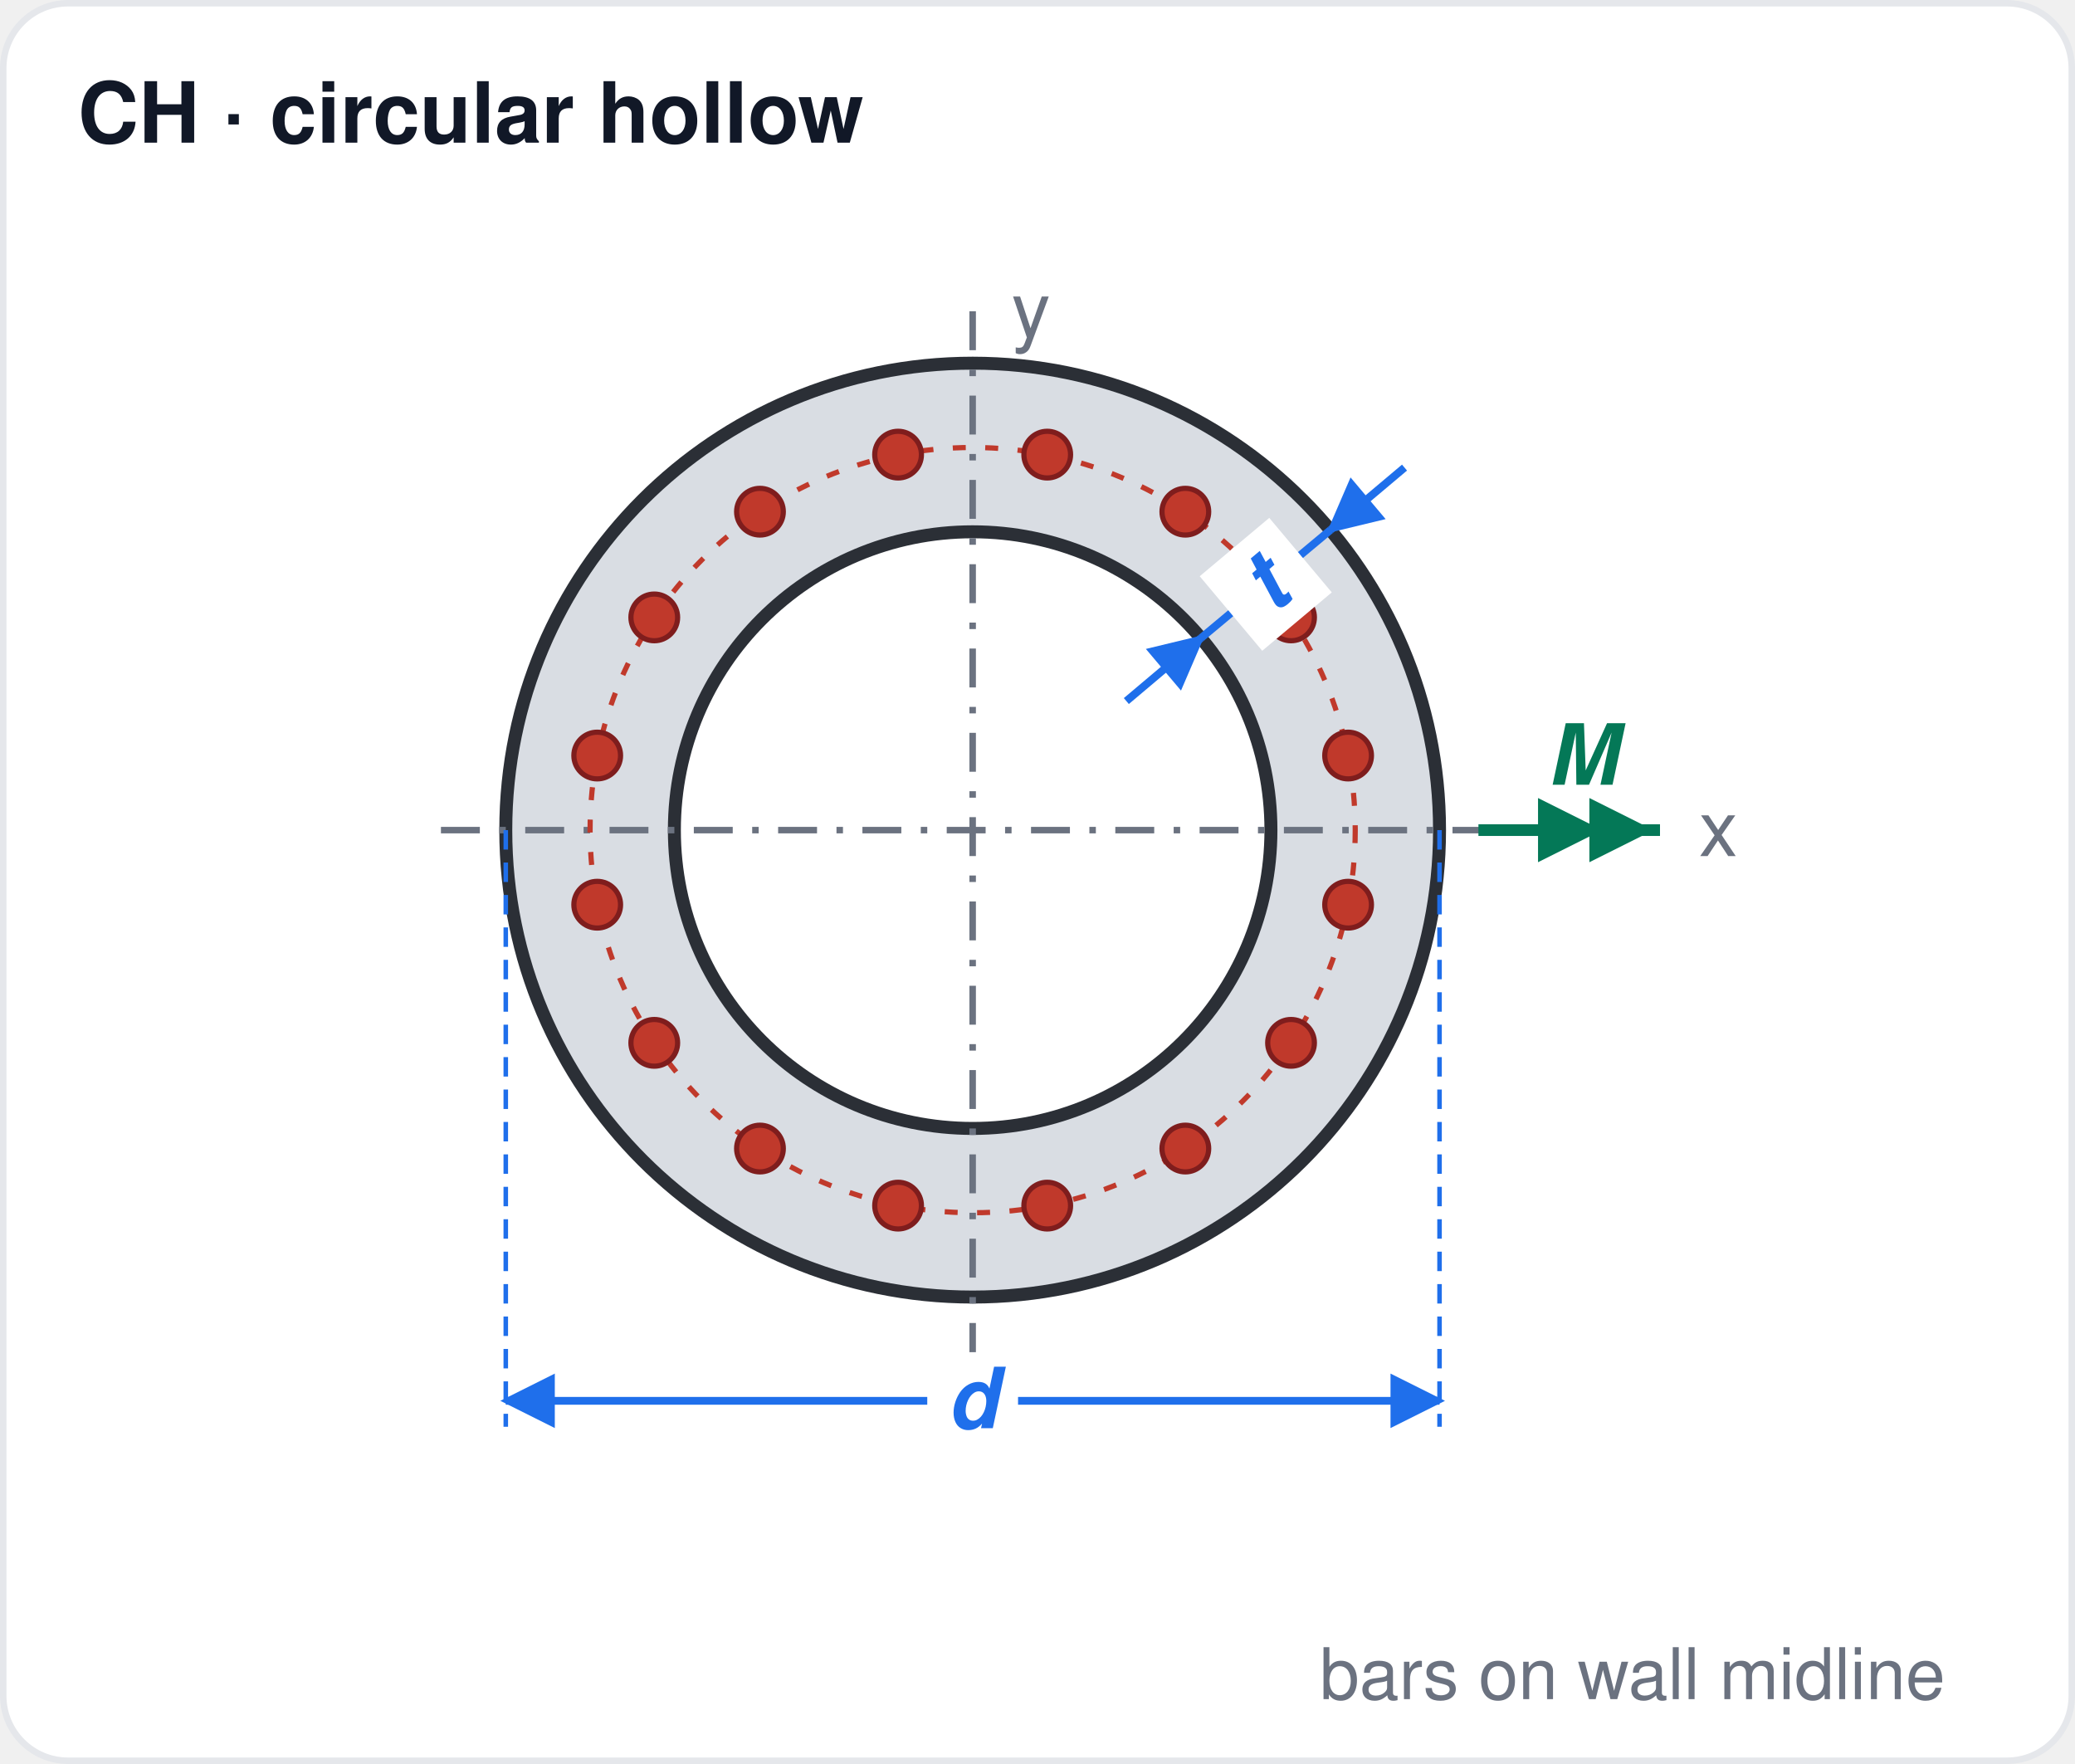
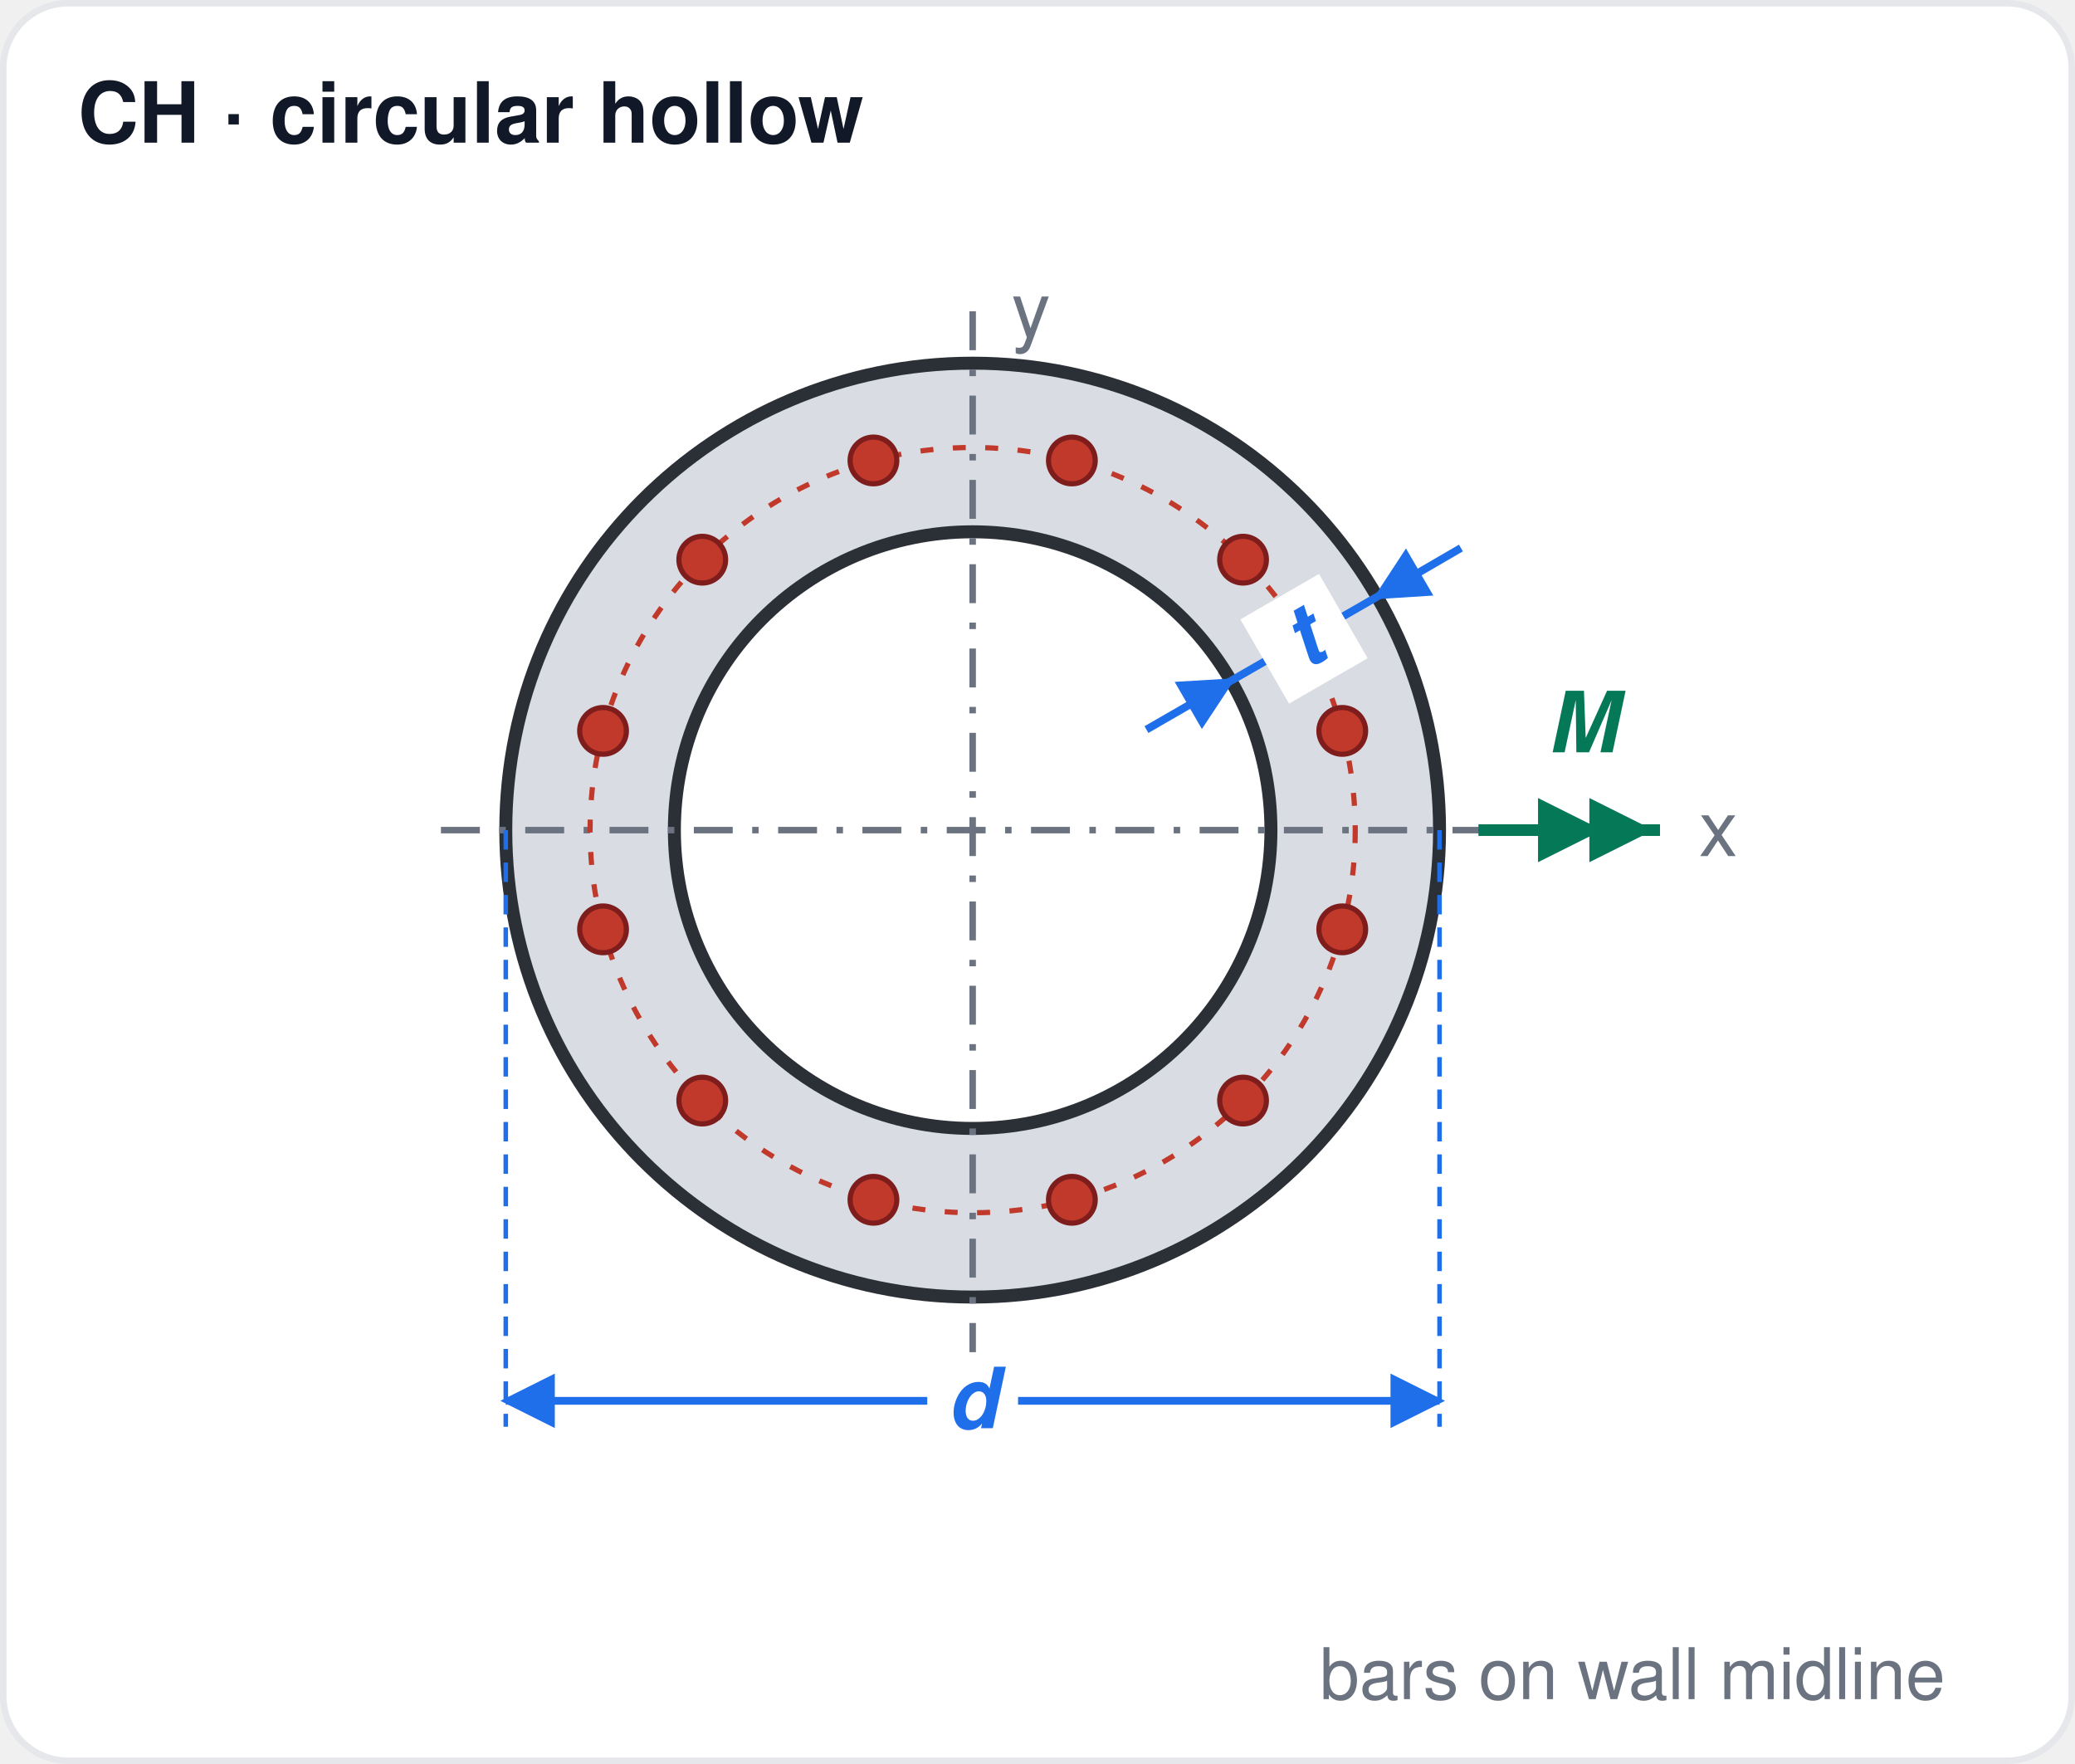
<svg xmlns="http://www.w3.org/2000/svg" width="320" height="272" viewBox="0 0 320 272" font-family="Helvetica, Arial, sans-serif" font-size="13">
  <rect x="0.5" y="0.5" width="319" height="271" rx="10" fill="#ffffff" stroke="#e5e7eb" />
  <defs>
    <marker id="a" viewBox="0 0 10 10" refX="9" refY="5" markerWidth="7" markerHeight="7" orient="auto-start-reverse">
      <path d="M0,0 L10,5 L0,10 z" fill="#1f6feb" />
    </marker>
    <marker id="mm" viewBox="0 0 20 10" refX="19" refY="5" markerWidth="11" markerHeight="5.5" orient="auto">
      <path d="M0,0 L10,5 L0,10 z M8,0 L18,5 L8,10 z" fill="#047857" />
    </marker>
    <marker id="m" viewBox="0 0 10 10" refX="9" refY="5" markerWidth="8" markerHeight="8" orient="auto-start-reverse">
      <path d="M0,0 L10,5 L0,10 z" fill="#6b7280" />
    </marker>
  </defs>
  <path d="M78,128 a72,72 0 1,0 144,0 a72,72 0 1,0 -144,0 Z M104,128 a46,46 0 1,1 92,0 a46,46 0 1,1 -92,0 Z" fill="#d9dde3" fill-rule="evenodd" stroke="#2b2f36" stroke-width="2" />
  <line x1="68" y1="128" x2="230" y2="128" stroke="#6b7280" stroke-width="1" stroke-dasharray="6,3,1,3" />
  <line x1="150" y1="210" x2="150" y2="48" stroke="#6b7280" stroke-width="1" stroke-dasharray="6,3,1,3" />
  <line x1="228.0" y1="128.0" x2="256.0" y2="128.0" stroke="#047857" stroke-width="1.8" marker-end="url(#mm)" />
-   <text x="244.0" y="121.0" fill="#047857" font-weight="bold" font-style="italic" text-anchor="middle">M</text>
+   <text x="244.0" y="116.0" fill="#047857" font-weight="bold" font-style="italic" text-anchor="middle">M</text>
  <text x="262" y="132" fill="#6b7280" text-anchor="start" font-size="12" font-weight="normal">x</text>
  <text x="156" y="52" fill="#6b7280" text-anchor="start" font-size="12" font-weight="normal">y</text>
  <circle cx="150" cy="128" r="59.0" fill="none" stroke="#c0392b" stroke-width="0.8" stroke-dasharray="2,3" />
-   <circle cx="207.9" cy="139.5" r="3.6" fill="#c0392b" stroke="#7f1d1d" stroke-width="0.8" />
-   <circle cx="199.1" cy="160.8" r="3.6" fill="#c0392b" stroke="#7f1d1d" stroke-width="0.8" />
-   <circle cx="182.8" cy="177.1" r="3.6" fill="#c0392b" stroke="#7f1d1d" stroke-width="0.8" />
-   <circle cx="161.5" cy="185.9" r="3.6" fill="#c0392b" stroke="#7f1d1d" stroke-width="0.8" />
-   <circle cx="138.5" cy="185.9" r="3.6" fill="#c0392b" stroke="#7f1d1d" stroke-width="0.8" />
-   <circle cx="117.2" cy="177.1" r="3.6" fill="#c0392b" stroke="#7f1d1d" stroke-width="0.8" />
-   <circle cx="100.9" cy="160.8" r="3.6" fill="#c0392b" stroke="#7f1d1d" stroke-width="0.8" />
-   <circle cx="92.1" cy="139.5" r="3.6" fill="#c0392b" stroke="#7f1d1d" stroke-width="0.8" />
-   <circle cx="92.1" cy="116.5" r="3.6" fill="#c0392b" stroke="#7f1d1d" stroke-width="0.8" />
-   <circle cx="100.9" cy="95.2" r="3.6" fill="#c0392b" stroke="#7f1d1d" stroke-width="0.8" />
-   <circle cx="117.2" cy="78.9" r="3.6" fill="#c0392b" stroke="#7f1d1d" stroke-width="0.8" />
-   <circle cx="138.5" cy="70.1" r="3.6" fill="#c0392b" stroke="#7f1d1d" stroke-width="0.8" />
-   <circle cx="161.5" cy="70.1" r="3.6" fill="#c0392b" stroke="#7f1d1d" stroke-width="0.8" />
-   <circle cx="182.8" cy="78.9" r="3.6" fill="#c0392b" stroke="#7f1d1d" stroke-width="0.8" />
-   <circle cx="199.1" cy="95.2" r="3.6" fill="#c0392b" stroke="#7f1d1d" stroke-width="0.8" />
-   <circle cx="207.9" cy="116.5" r="3.6" fill="#c0392b" stroke="#7f1d1d" stroke-width="0.8" />
+   <circle cx="207.0" cy="143.3" r="3.6" fill="#c0392b" stroke="#7f1d1d" stroke-width="0.8" />
+   <circle cx="191.7" cy="169.7" r="3.6" fill="#c0392b" stroke="#7f1d1d" stroke-width="0.8" />
+   <circle cx="165.3" cy="185.0" r="3.6" fill="#c0392b" stroke="#7f1d1d" stroke-width="0.8" />
+   <circle cx="134.7" cy="185.0" r="3.6" fill="#c0392b" stroke="#7f1d1d" stroke-width="0.8" />
+   <circle cx="108.3" cy="169.7" r="3.6" fill="#c0392b" stroke="#7f1d1d" stroke-width="0.8" />
+   <circle cx="93.0" cy="143.3" r="3.6" fill="#c0392b" stroke="#7f1d1d" stroke-width="0.8" />
+   <circle cx="93.0" cy="112.7" r="3.6" fill="#c0392b" stroke="#7f1d1d" stroke-width="0.8" />
+   <circle cx="108.3" cy="86.3" r="3.6" fill="#c0392b" stroke="#7f1d1d" stroke-width="0.8" />
+   <circle cx="134.7" cy="71.0" r="3.6" fill="#c0392b" stroke="#7f1d1d" stroke-width="0.8" />
+   <circle cx="165.3" cy="71.0" r="3.6" fill="#c0392b" stroke="#7f1d1d" stroke-width="0.8" />
+   <circle cx="191.7" cy="86.3" r="3.6" fill="#c0392b" stroke="#7f1d1d" stroke-width="0.8" />
+   <circle cx="207.0" cy="112.7" r="3.6" fill="#c0392b" stroke="#7f1d1d" stroke-width="0.8" />
  <line x1="78" y1="128" x2="78" y2="220" stroke="#1f6feb" stroke-width="0.7" stroke-dasharray="3,2" />
  <line x1="222" y1="128" x2="222" y2="220" stroke="#1f6feb" stroke-width="0.7" stroke-dasharray="3,2" />
  <line x1="78" y1="216" x2="222" y2="216" stroke="#1f6feb" stroke-width="1.2" marker-start="url(#a)" marker-end="url(#a)" />
  <rect x="143.0" y="208.5" width="14" height="15" fill="#ffffff" />
  <text x="150.0" y="216.0" dominant-baseline="central" fill="#1f6feb" text-anchor="middle" font-style="italic" font-weight="bold">d</text>
-   <line x1="216.6" y1="72.1" x2="205.2" y2="81.7" stroke="#1f6feb" stroke-width="1.2" marker-end="url(#a)" />
-   <line x1="173.7" y1="108.1" x2="185.2" y2="98.4" stroke="#1f6feb" stroke-width="1.2" marker-end="url(#a)" />
-   <line x1="205.2" y1="81.7" x2="185.2" y2="98.4" stroke="#1f6feb" stroke-width="1.2" />
-   <rect x="188.2" y="82.6" width="14" height="15" fill="#ffffff" transform="rotate(-40.0 195.2 90.1)" />
-   <text x="195.2" y="90.1" dominant-baseline="central" fill="#1f6feb" text-anchor="middle" font-style="italic" font-weight="bold" transform="rotate(-40.0 195.2 90.1)">t</text>
+   <line x1="225.3" y1="84.5" x2="212.4" y2="92.0" stroke="#1f6feb" stroke-width="1.2" marker-end="url(#a)" />
+   <line x1="176.8" y1="112.5" x2="189.8" y2="105.0" stroke="#1f6feb" stroke-width="1.2" marker-end="url(#a)" />
+   <line x1="212.4" y1="92.0" x2="189.8" y2="105.0" stroke="#1f6feb" stroke-width="1.2" />
+   <rect x="194.1" y="91.0" width="14" height="15" fill="#ffffff" transform="rotate(-30.0 201.1 98.5)" />
+   <text x="201.1" y="98.5" dominant-baseline="central" fill="#1f6feb" text-anchor="middle" font-style="italic" font-weight="bold" transform="rotate(-30.0 201.1 98.5)">t</text>
  <text x="300" y="262" fill="#6b7280" text-anchor="end" font-size="11" font-weight="normal">bars on wall midline</text>
  <text x="12" y="22" fill="#111827" text-anchor="start" font-size="13" font-weight="bold">CH · circular hollow</text>
</svg>
